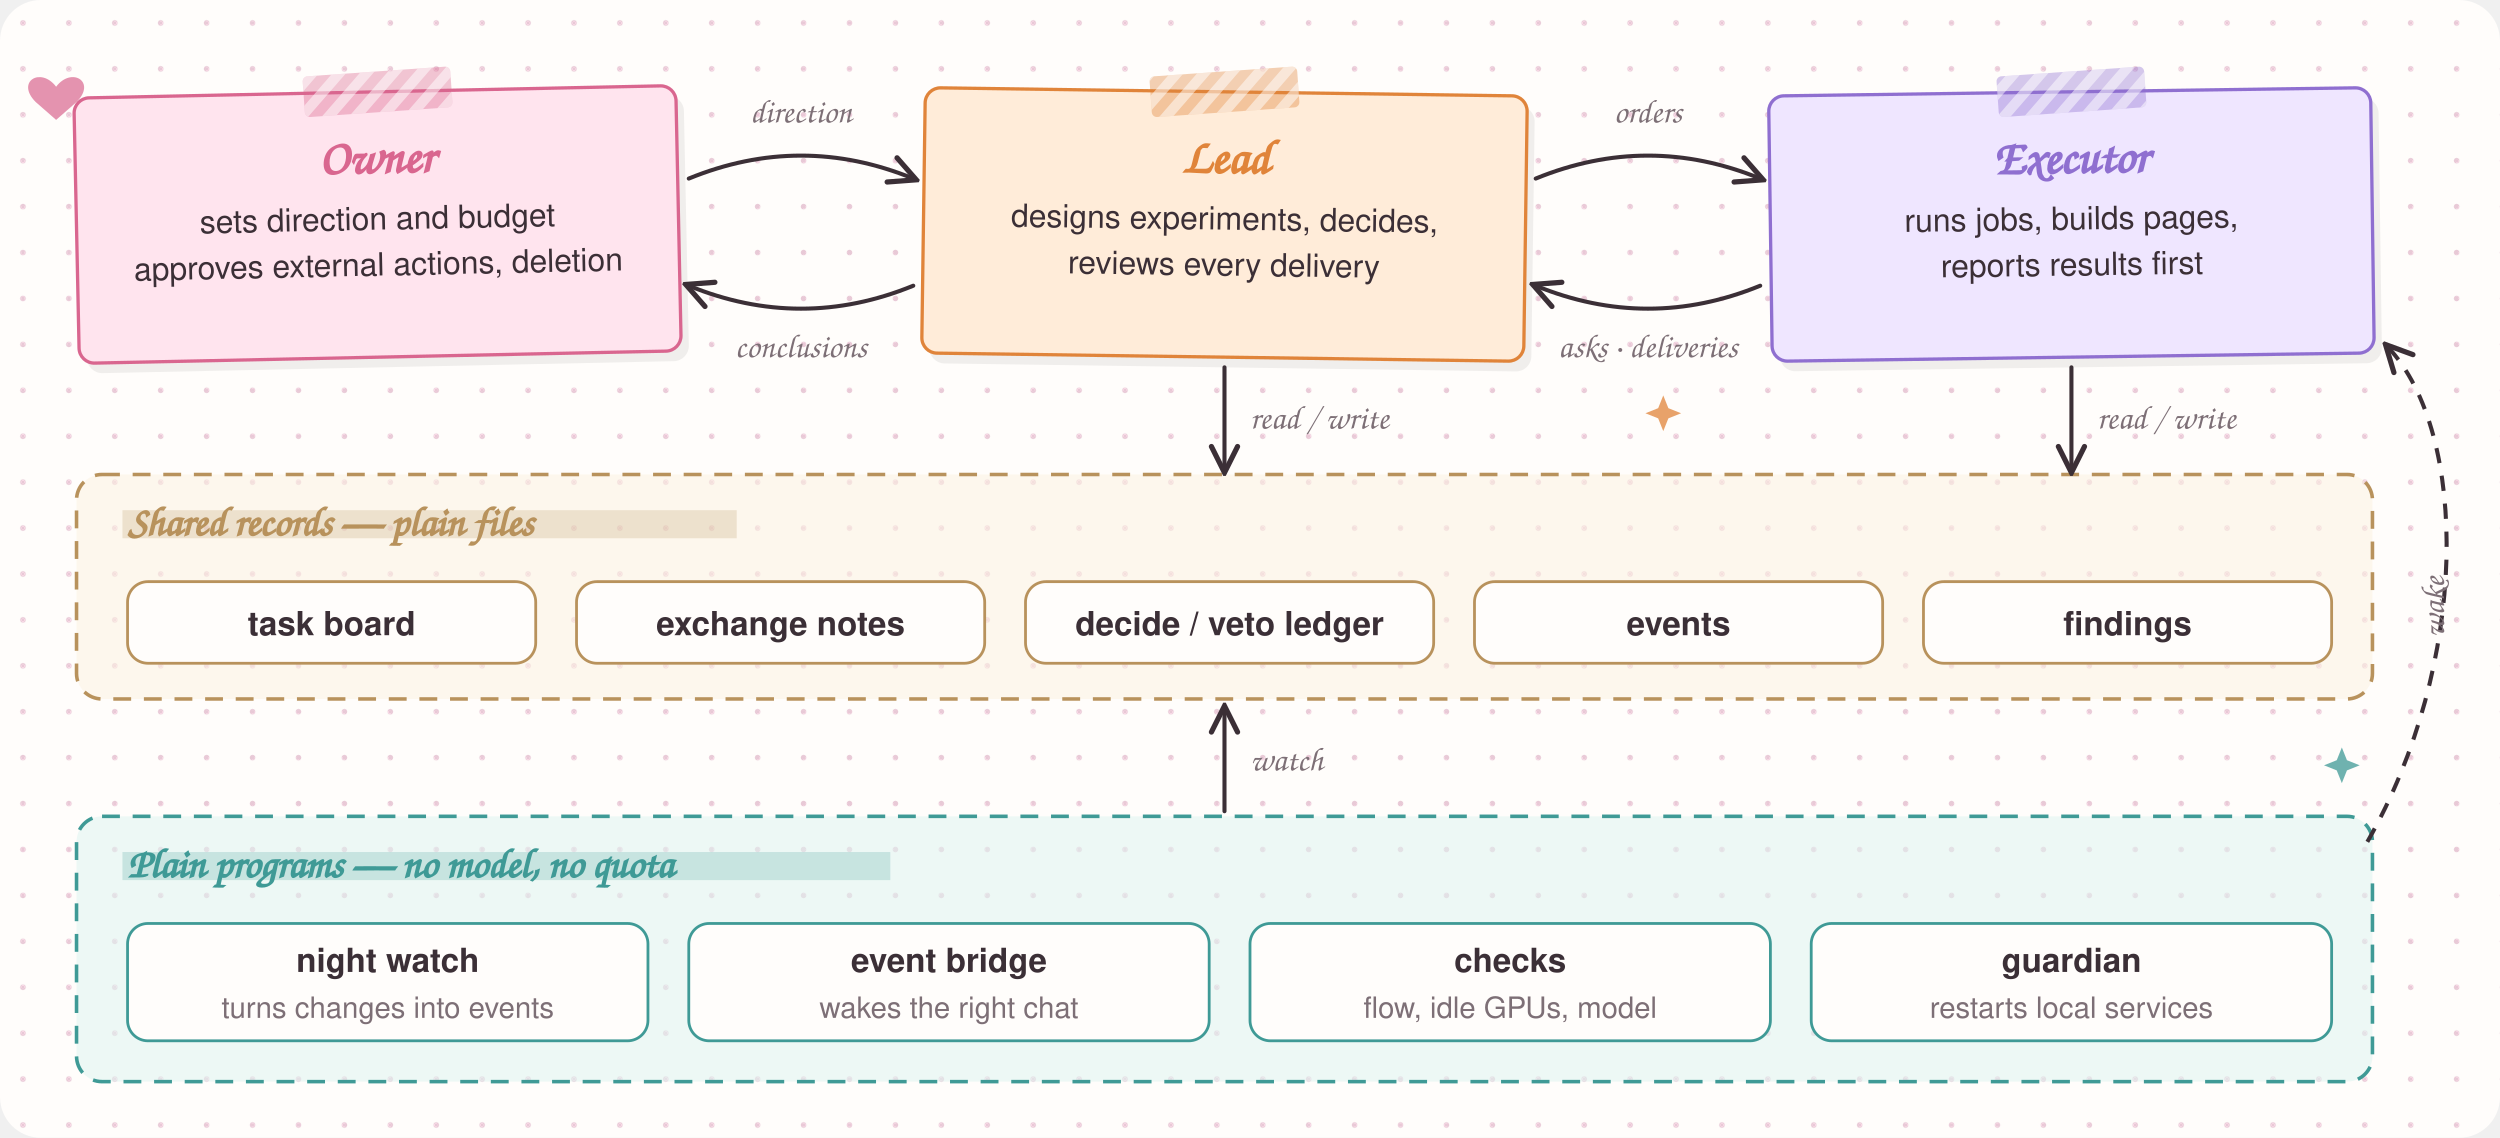
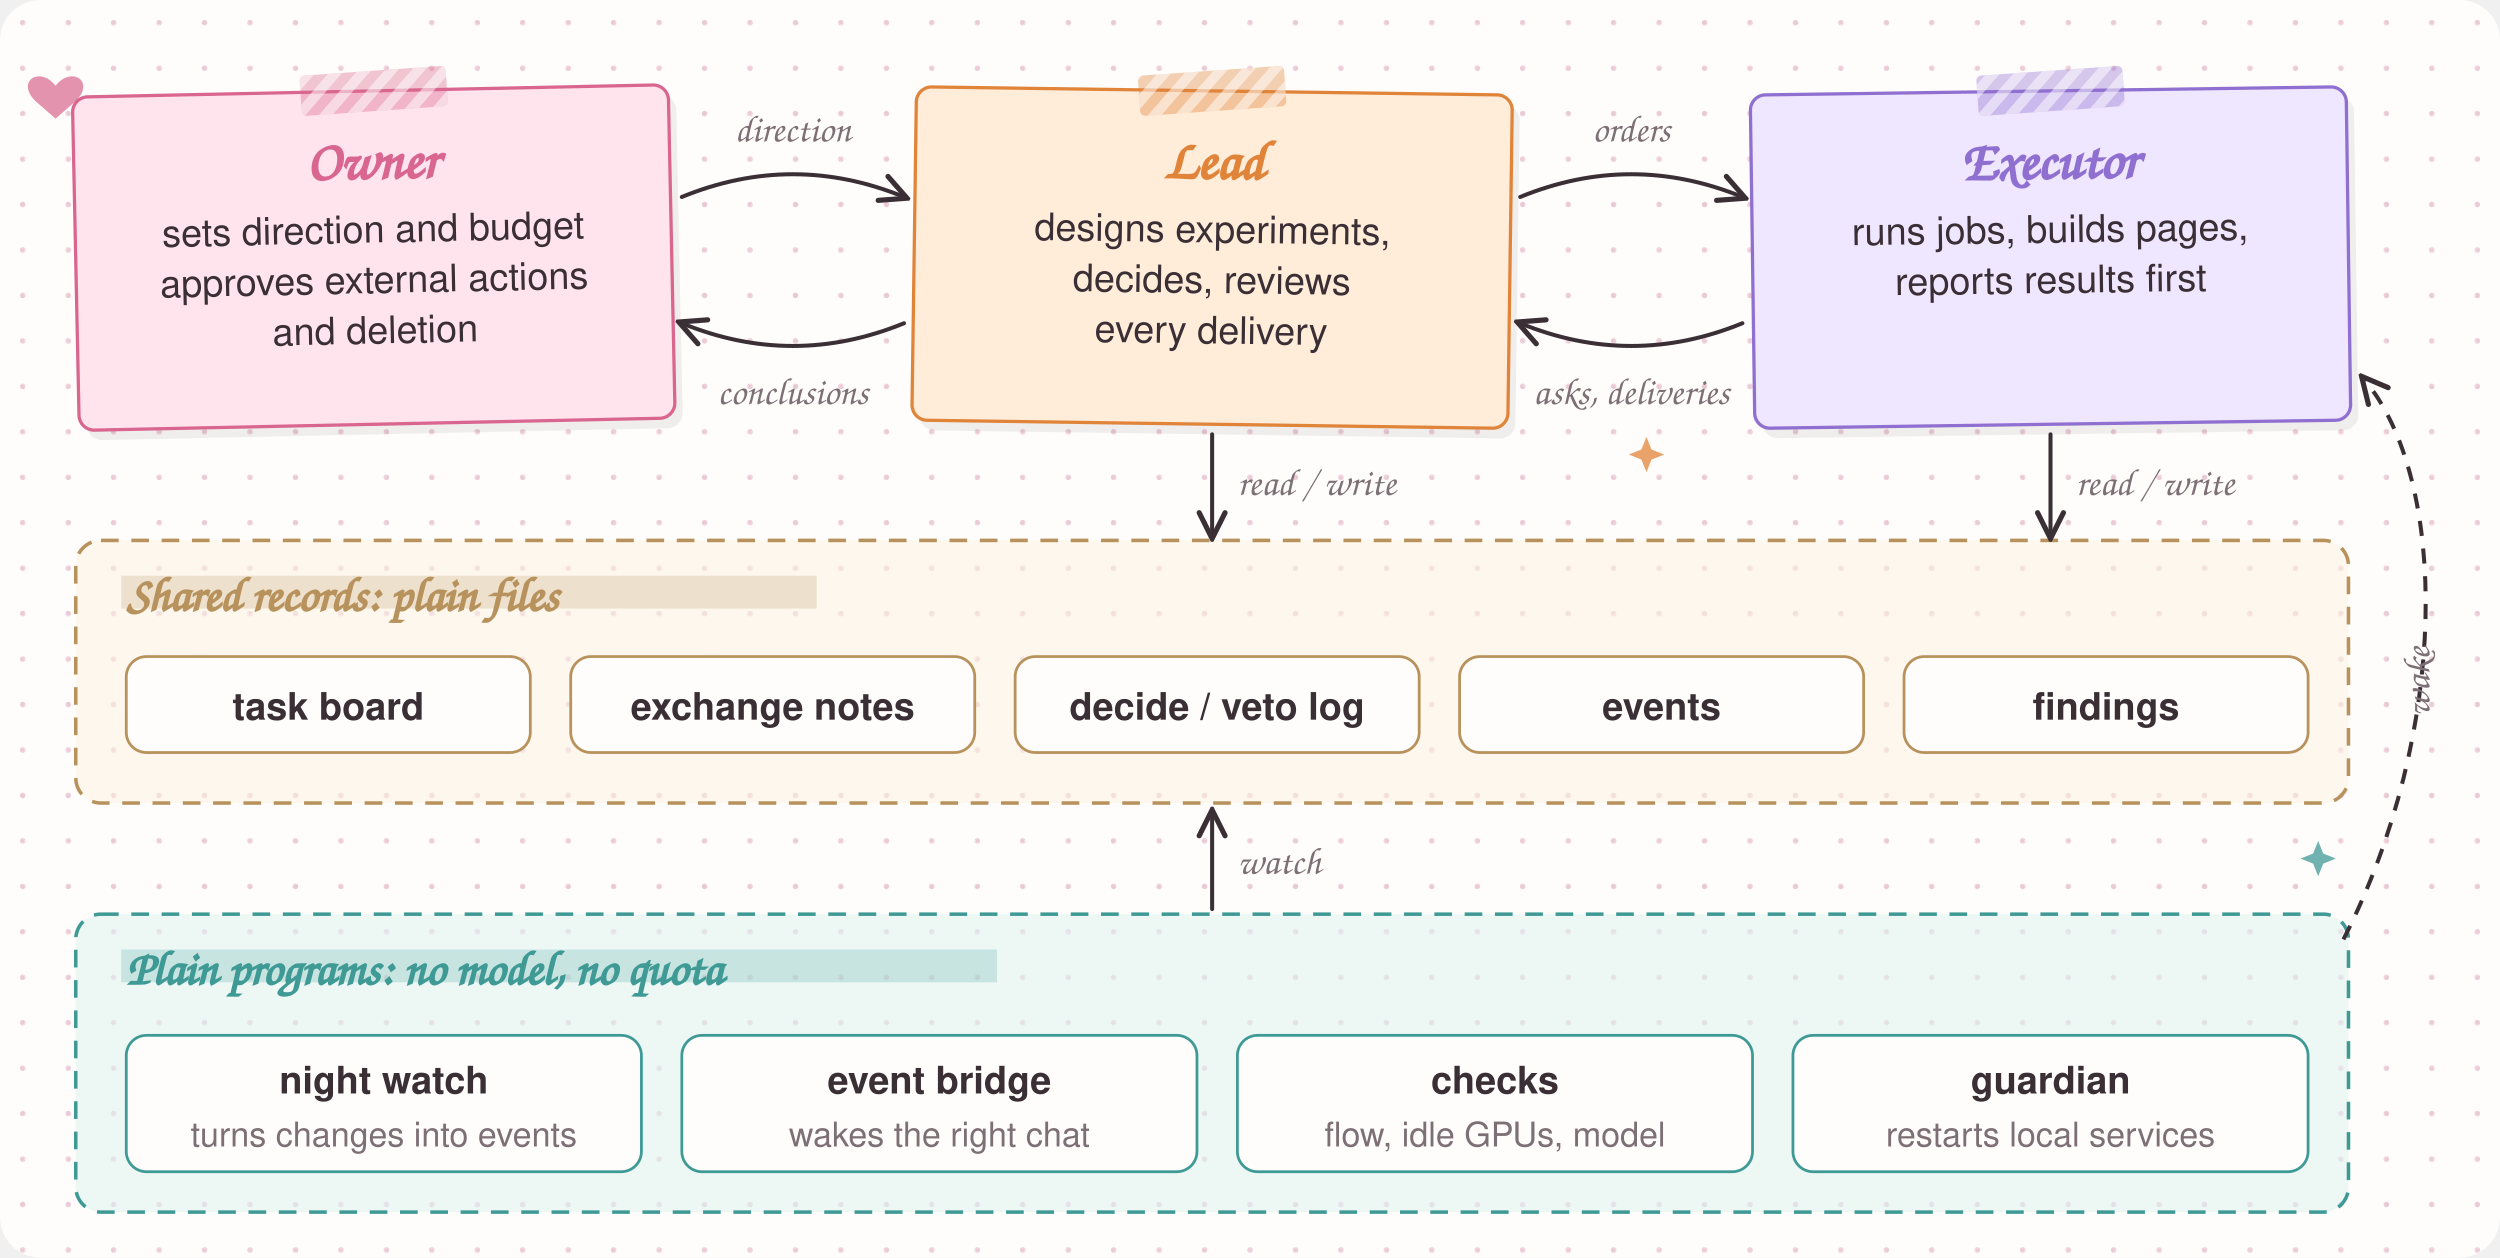
- <svg xmlns="http://www.w3.org/2000/svg" viewBox="0 0 980 446" width="980" height="446" role="img" aria-label="Owner, Lead and Executor share plain-file records; plain programs watch the records and wake the Executor">
+ <svg xmlns="http://www.w3.org/2000/svg" viewBox="0 0 990 498" width="990" height="498" role="img" aria-label="Owner, Lead and Executor share plain-file records; plain programs watch the records and wake the Executor">
  <defs>
    <marker id="a" viewBox="0 0 10 10" refX="8" refY="5" markerWidth="8" markerHeight="8" orient="auto-start-reverse">
      <path d="M1,1 L9,5 L1,9" fill="none" stroke="#3b2f36" stroke-width="1.6" stroke-linecap="round" />
    </marker>
    <pattern id="dots" width="18" height="18" patternUnits="userSpaceOnUse">
      <circle cx="9" cy="9" r="1.1" fill="#e8c9d6" />
    </pattern>
    <pattern id="stripe" width="8" height="8" patternUnits="userSpaceOnUse" patternTransform="rotate(45)">
      <rect width="4" height="8" fill="#fff" />
    </pattern>
  </defs>
-   <rect width="980" height="446" rx="16" fill="#fffdfb" />
-   <rect width="980" height="446" rx="16" fill="url(#dots)" />
-   <g transform="rotate(-1.2 148.0 88.0)">
-     <rect x="33" y="40" width="236" height="104" rx="6" fill="#000" opacity=".06" />
-     <rect x="30" y="36" width="236" height="104" rx="6" fill="#ffe4ee" stroke="#d9668f" stroke-width="1.3" />
-     <text x="148.0" y="68" text-anchor="middle" font-family="'Segoe Print','Bradley Hand','Comic Sans MS','Chalkboard SE',cursive" font-size="19" font-weight="700" fill="#d9668f">Owner</text>
-     <text x="148.0" y="90" text-anchor="middle" font-family="-apple-system,'Segoe UI',Helvetica,Arial,sans-serif" font-size="12.5" fill="#3b2f36">sets direction and budget</text>
-     <text x="148.0" y="108" text-anchor="middle" font-family="-apple-system,'Segoe UI',Helvetica,Arial,sans-serif" font-size="12.5" fill="#3b2f36">approves external actions, deletion</text>
+   <rect width="990" height="498" rx="16" fill="#fffdfb" />
+   <rect width="990" height="498" rx="16" fill="url(#dots)" />
+   <g transform="rotate(-1.2 148.0 102.0)">
+     <rect x="33" y="40" width="236" height="132" rx="6" fill="#000" opacity=".06" />
+     <rect x="30" y="36" width="236" height="132" rx="6" fill="#ffe4ee" stroke="#d9668f" stroke-width="1.3" />
+     <text x="148.0" y="71" text-anchor="middle" font-family="'Segoe Print','Bradley Hand','Comic Sans MS','Chalkboard SE',cursive" font-size="22" font-weight="700" fill="#d9668f">Owner</text>
+     <text x="148.0" y="96" text-anchor="middle" font-family="-apple-system,'Segoe UI',Helvetica,Arial,sans-serif" font-size="15" fill="#3b2f36">sets direction and budget</text>
+     <text x="148.0" y="116" text-anchor="middle" font-family="-apple-system,'Segoe UI',Helvetica,Arial,sans-serif" font-size="15" fill="#3b2f36">approves external actions</text>
+     <text x="148.0" y="136" text-anchor="middle" font-family="-apple-system,'Segoe UI',Helvetica,Arial,sans-serif" font-size="15" fill="#3b2f36">and deletion</text>
  </g>
  <g transform="rotate(-4 148.0 36)">
    <rect x="119.0" y="28" width="58" height="16" rx="2" fill="#d9668f" opacity=".38" />
    <rect x="119.0" y="28" width="58" height="16" rx="2" fill="url(#stripe)" opacity=".5" />
  </g>
-   <g transform="rotate(0.8 480.0 88.0)">
-     <rect x="365" y="40" width="236" height="104" rx="6" fill="#000" opacity=".06" />
-     <rect x="362" y="36" width="236" height="104" rx="6" fill="#ffecd9" stroke="#e0843a" stroke-width="1.3" />
-     <text x="480.0" y="68" text-anchor="middle" font-family="'Segoe Print','Bradley Hand','Comic Sans MS','Chalkboard SE',cursive" font-size="19" font-weight="700" fill="#e0843a">Lead</text>
-     <text x="480.0" y="90" text-anchor="middle" font-family="-apple-system,'Segoe UI',Helvetica,Arial,sans-serif" font-size="12.5" fill="#3b2f36">designs experiments, decides,</text>
-     <text x="480.0" y="108" text-anchor="middle" font-family="-apple-system,'Segoe UI',Helvetica,Arial,sans-serif" font-size="12.5" fill="#3b2f36">reviews every delivery</text>
+   <g transform="rotate(0.8 480.0 102.0)">
+     <rect x="365" y="40" width="236" height="132" rx="6" fill="#000" opacity=".06" />
+     <rect x="362" y="36" width="236" height="132" rx="6" fill="#ffecd9" stroke="#e0843a" stroke-width="1.3" />
+     <text x="480.0" y="71" text-anchor="middle" font-family="'Segoe Print','Bradley Hand','Comic Sans MS','Chalkboard SE',cursive" font-size="22" font-weight="700" fill="#e0843a">Lead</text>
+     <text x="480.0" y="96" text-anchor="middle" font-family="-apple-system,'Segoe UI',Helvetica,Arial,sans-serif" font-size="15" fill="#3b2f36">designs experiments,</text>
+     <text x="480.0" y="116" text-anchor="middle" font-family="-apple-system,'Segoe UI',Helvetica,Arial,sans-serif" font-size="15" fill="#3b2f36">decides, reviews</text>
+     <text x="480.0" y="136" text-anchor="middle" font-family="-apple-system,'Segoe UI',Helvetica,Arial,sans-serif" font-size="15" fill="#3b2f36">every delivery</text>
  </g>
  <g transform="rotate(-4 480.0 36)">
    <rect x="451.0" y="28" width="58" height="16" rx="2" fill="#e0843a" opacity=".38" />
    <rect x="451.0" y="28" width="58" height="16" rx="2" fill="url(#stripe)" opacity=".5" />
  </g>
-   <g transform="rotate(-0.8 812.0 88.0)">
-     <rect x="697" y="40" width="236" height="104" rx="6" fill="#000" opacity=".06" />
-     <rect x="694" y="36" width="236" height="104" rx="6" fill="#efe6ff" stroke="#8f6fd0" stroke-width="1.3" />
-     <text x="812.0" y="68" text-anchor="middle" font-family="'Segoe Print','Bradley Hand','Comic Sans MS','Chalkboard SE',cursive" font-size="19" font-weight="700" fill="#8f6fd0">Executor</text>
-     <text x="812.0" y="90" text-anchor="middle" font-family="-apple-system,'Segoe UI',Helvetica,Arial,sans-serif" font-size="12.5" fill="#3b2f36">runs jobs, builds pages,</text>
-     <text x="812.0" y="108" text-anchor="middle" font-family="-apple-system,'Segoe UI',Helvetica,Arial,sans-serif" font-size="12.5" fill="#3b2f36">reports results first</text>
+   <g transform="rotate(-0.8 812.0 102.0)">
+     <rect x="697" y="40" width="236" height="132" rx="6" fill="#000" opacity=".06" />
+     <rect x="694" y="36" width="236" height="132" rx="6" fill="#efe6ff" stroke="#8f6fd0" stroke-width="1.3" />
+     <text x="812.0" y="71" text-anchor="middle" font-family="'Segoe Print','Bradley Hand','Comic Sans MS','Chalkboard SE',cursive" font-size="22" font-weight="700" fill="#8f6fd0">Executor</text>
+     <text x="812.0" y="96" text-anchor="middle" font-family="-apple-system,'Segoe UI',Helvetica,Arial,sans-serif" font-size="15" fill="#3b2f36">runs jobs, builds pages,</text>
+     <text x="812.0" y="116" text-anchor="middle" font-family="-apple-system,'Segoe UI',Helvetica,Arial,sans-serif" font-size="15" fill="#3b2f36">reports results first</text>
  </g>
  <g transform="rotate(-4 812.0 36)">
    <rect x="783.0" y="28" width="58" height="16" rx="2" fill="#8f6fd0" opacity=".38" />
    <rect x="783.0" y="28" width="58" height="16" rx="2" fill="url(#stripe)" opacity=".5" />
  </g>
-   <path d="M270 70 Q 314.0 52.0 358 70" fill="none" stroke="#3b2f36" stroke-width="1.6" stroke-linecap="round" marker-end="url(#a)" />
-   <text x="314.0" y="48.0" text-anchor="middle" font-family="'Segoe Print','Bradley Hand','Comic Sans MS','Chalkboard SE',cursive" font-size="13" fill="#7d6f76">direction</text>
-   <path d="M358 112 Q 314.0 130.0 270 112" fill="none" stroke="#3b2f36" stroke-width="1.6" stroke-linecap="round" marker-end="url(#a)" />
-   <text x="314.0" y="140" text-anchor="middle" font-family="'Segoe Print','Bradley Hand','Comic Sans MS','Chalkboard SE',cursive" font-size="13" fill="#7d6f76">conclusions</text>
-   <path d="M602 70 Q 646.0 52.0 690 70" fill="none" stroke="#3b2f36" stroke-width="1.6" stroke-linecap="round" marker-end="url(#a)" />
-   <text x="646.0" y="48.0" text-anchor="middle" font-family="'Segoe Print','Bradley Hand','Comic Sans MS','Chalkboard SE',cursive" font-size="13" fill="#7d6f76">orders</text>
-   <path d="M690 112 Q 646.0 130.0 602 112" fill="none" stroke="#3b2f36" stroke-width="1.6" stroke-linecap="round" marker-end="url(#a)" />
-   <text x="646.0" y="140" text-anchor="middle" font-family="'Segoe Print','Bradley Hand','Comic Sans MS','Chalkboard SE',cursive" font-size="13" fill="#7d6f76">asks · deliveries</text>
-   <rect x="30" y="186" width="900" height="88" rx="10" fill="#fbf1e1" fill-opacity=".55" stroke="#b8925c" stroke-width="1.4" stroke-dasharray="7 5" />
-   <rect x="48" y="200" width="240.8" height="11" fill="#b8925c" opacity=".22" />
-   <text x="50" y="210" font-family="'Segoe Print','Bradley Hand','Comic Sans MS','Chalkboard SE',cursive" font-size="16" font-weight="700" fill="#b8925c">Shared records — plain files</text>
-   <rect x="50" y="228" width="160" height="32" rx="8" fill="#fffdfb" stroke="#b8925c" stroke-width="1.1" />
-   <text x="130.0" y="249" text-anchor="middle" font-family="-apple-system,'Segoe UI',Helvetica,Arial,sans-serif" font-size="13" font-weight="600" fill="#3b2f36">task board</text>
-   <rect x="226" y="228" width="160" height="32" rx="8" fill="#fffdfb" stroke="#b8925c" stroke-width="1.1" />
-   <text x="306.0" y="249" text-anchor="middle" font-family="-apple-system,'Segoe UI',Helvetica,Arial,sans-serif" font-size="13" font-weight="600" fill="#3b2f36">exchange notes</text>
-   <rect x="402" y="228" width="160" height="32" rx="8" fill="#fffdfb" stroke="#b8925c" stroke-width="1.1" />
-   <text x="482.0" y="249" text-anchor="middle" font-family="-apple-system,'Segoe UI',Helvetica,Arial,sans-serif" font-size="13" font-weight="600" fill="#3b2f36">decide / veto ledger</text>
-   <rect x="578" y="228" width="160" height="32" rx="8" fill="#fffdfb" stroke="#b8925c" stroke-width="1.1" />
-   <text x="658.0" y="249" text-anchor="middle" font-family="-apple-system,'Segoe UI',Helvetica,Arial,sans-serif" font-size="13" font-weight="600" fill="#3b2f36">events</text>
-   <rect x="754" y="228" width="160" height="32" rx="8" fill="#fffdfb" stroke="#b8925c" stroke-width="1.1" />
-   <text x="834.0" y="249" text-anchor="middle" font-family="-apple-system,'Segoe UI',Helvetica,Arial,sans-serif" font-size="13" font-weight="600" fill="#3b2f36">findings</text>
-   <path d="M480 144 Q 480.0 164.0 480 184" fill="none" stroke="#3b2f36" stroke-width="1.6" stroke-linecap="round" marker-end="url(#a)" />
-   <text x="490" y="168" text-anchor="start" font-family="'Segoe Print','Bradley Hand','Comic Sans MS','Chalkboard SE',cursive" font-size="13" fill="#7d6f76">read / write</text>
-   <path d="M812 144 Q 812.0 164.0 812 184" fill="none" stroke="#3b2f36" stroke-width="1.6" stroke-linecap="round" marker-end="url(#a)" />
-   <text x="822" y="168" text-anchor="start" font-family="'Segoe Print','Bradley Hand','Comic Sans MS','Chalkboard SE',cursive" font-size="13" fill="#7d6f76">read / write</text>
-   <rect x="30" y="320" width="900" height="104" rx="10" fill="#ddf3f0" fill-opacity=".55" stroke="#3f9a96" stroke-width="1.4" stroke-dasharray="7 5" />
-   <rect x="48" y="334" width="301.0" height="11" fill="#3f9a96" opacity=".22" />
-   <text x="50" y="344" font-family="'Segoe Print','Bradley Hand','Comic Sans MS','Chalkboard SE',cursive" font-size="16" font-weight="700" fill="#3f9a96">Plain programs — no model, no quota</text>
-   <rect x="50" y="362" width="204" height="46" rx="8" fill="#fffdfb" stroke="#3f9a96" stroke-width="1.1" />
-   <text x="152.0" y="381" text-anchor="middle" font-family="-apple-system,'Segoe UI',Helvetica,Arial,sans-serif" font-size="13" font-weight="600" fill="#3b2f36">night watch</text>
-   <text x="152.0" y="399" text-anchor="middle" font-family="-apple-system,'Segoe UI',Helvetica,Arial,sans-serif" font-size="11.5" fill="#7d6f76">turns changes into events</text>
-   <rect x="270" y="362" width="204" height="46" rx="8" fill="#fffdfb" stroke="#3f9a96" stroke-width="1.1" />
-   <text x="372.0" y="381" text-anchor="middle" font-family="-apple-system,'Segoe UI',Helvetica,Arial,sans-serif" font-size="13" font-weight="600" fill="#3b2f36">event bridge</text>
-   <text x="372.0" y="399" text-anchor="middle" font-family="-apple-system,'Segoe UI',Helvetica,Arial,sans-serif" font-size="11.5" fill="#7d6f76">wakes the right chat</text>
-   <rect x="490" y="362" width="204" height="46" rx="8" fill="#fffdfb" stroke="#3f9a96" stroke-width="1.1" />
-   <text x="592.0" y="381" text-anchor="middle" font-family="-apple-system,'Segoe UI',Helvetica,Arial,sans-serif" font-size="13" font-weight="600" fill="#3b2f36">checks</text>
-   <text x="592.0" y="399" text-anchor="middle" font-family="-apple-system,'Segoe UI',Helvetica,Arial,sans-serif" font-size="11.5" fill="#7d6f76">flow, idle GPUs, model</text>
-   <rect x="710" y="362" width="204" height="46" rx="8" fill="#fffdfb" stroke="#3f9a96" stroke-width="1.1" />
-   <text x="812.0" y="381" text-anchor="middle" font-family="-apple-system,'Segoe UI',Helvetica,Arial,sans-serif" font-size="13" font-weight="600" fill="#3b2f36">guardian</text>
-   <text x="812.0" y="399" text-anchor="middle" font-family="-apple-system,'Segoe UI',Helvetica,Arial,sans-serif" font-size="11.5" fill="#7d6f76">restarts local services</text>
-   <path d="M480 318 Q 480.0 298.0 480 278" fill="none" stroke="#3b2f36" stroke-width="1.6" stroke-linecap="round" marker-end="url(#a)" />
-   <text x="490" y="302" text-anchor="start" font-family="'Segoe Print','Bradley Hand','Comic Sans MS','Chalkboard SE',cursive" font-size="13" fill="#7d6f76">watch</text>
-   <path d="M928 330 C 968 260, 968 170, 936 136" fill="none" stroke="#3b2f36" stroke-width="1.6" stroke-dasharray="6 5" marker-end="url(#a)" />
-   <text x="958" y="238" font-family="'Segoe Print','Bradley Hand','Comic Sans MS','Chalkboard SE',cursive" font-size="13" fill="#7d6f76" transform="rotate(-90 958 238)" text-anchor="middle">wake</text>
+   <path d="M270 78 Q 314.0 60.0 358 78" fill="none" stroke="#3b2f36" stroke-width="1.6" stroke-linecap="round" marker-end="url(#a)" />
+   <text x="314.0" y="56.0" text-anchor="middle" font-family="'Segoe Print','Bradley Hand','Comic Sans MS','Chalkboard SE',cursive" font-size="15" fill="#7d6f76">direction</text>
+   <path d="M358 128 Q 314.0 146.0 270 128" fill="none" stroke="#3b2f36" stroke-width="1.6" stroke-linecap="round" marker-end="url(#a)" />
+   <text x="314.0" y="160" text-anchor="middle" font-family="'Segoe Print','Bradley Hand','Comic Sans MS','Chalkboard SE',cursive" font-size="15" fill="#7d6f76">conclusions</text>
+   <path d="M602 78 Q 646.0 60.0 690 78" fill="none" stroke="#3b2f36" stroke-width="1.6" stroke-linecap="round" marker-end="url(#a)" />
+   <text x="646.0" y="56.0" text-anchor="middle" font-family="'Segoe Print','Bradley Hand','Comic Sans MS','Chalkboard SE',cursive" font-size="15" fill="#7d6f76">orders</text>
+   <path d="M690 128 Q 646.0 146.0 602 128" fill="none" stroke="#3b2f36" stroke-width="1.6" stroke-linecap="round" marker-end="url(#a)" />
+   <text x="646.0" y="160" text-anchor="middle" font-family="'Segoe Print','Bradley Hand','Comic Sans MS','Chalkboard SE',cursive" font-size="15" fill="#7d6f76">asks, deliveries</text>
+   <rect x="30" y="214" width="900" height="104" rx="10" fill="#fbf1e1" fill-opacity=".55" stroke="#b8925c" stroke-width="1.4" stroke-dasharray="7 5" />
+   <rect x="48" y="228" width="275.4" height="13" fill="#b8925c" opacity=".22" />
+   <text x="50" y="242" font-family="'Segoe Print','Bradley Hand','Comic Sans MS','Chalkboard SE',cursive" font-size="19" font-weight="700" fill="#b8925c">Shared records: plain files</text>
+   <rect x="50" y="260" width="160" height="38" rx="8" fill="#fffdfb" stroke="#b8925c" stroke-width="1.1" />
+   <text x="130.0" y="285" text-anchor="middle" font-family="-apple-system,'Segoe UI',Helvetica,Arial,sans-serif" font-size="15" font-weight="600" fill="#3b2f36">task board</text>
+   <rect x="226" y="260" width="160" height="38" rx="8" fill="#fffdfb" stroke="#b8925c" stroke-width="1.1" />
+   <text x="306.0" y="285" text-anchor="middle" font-family="-apple-system,'Segoe UI',Helvetica,Arial,sans-serif" font-size="15" font-weight="600" fill="#3b2f36">exchange notes</text>
+   <rect x="402" y="260" width="160" height="38" rx="8" fill="#fffdfb" stroke="#b8925c" stroke-width="1.1" />
+   <text x="482.0" y="285" text-anchor="middle" font-family="-apple-system,'Segoe UI',Helvetica,Arial,sans-serif" font-size="15" font-weight="600" fill="#3b2f36">decide / veto log</text>
+   <rect x="578" y="260" width="160" height="38" rx="8" fill="#fffdfb" stroke="#b8925c" stroke-width="1.1" />
+   <text x="658.0" y="285" text-anchor="middle" font-family="-apple-system,'Segoe UI',Helvetica,Arial,sans-serif" font-size="15" font-weight="600" fill="#3b2f36">events</text>
+   <rect x="754" y="260" width="160" height="38" rx="8" fill="#fffdfb" stroke="#b8925c" stroke-width="1.1" />
+   <text x="834.0" y="285" text-anchor="middle" font-family="-apple-system,'Segoe UI',Helvetica,Arial,sans-serif" font-size="15" font-weight="600" fill="#3b2f36">findings</text>
+   <path d="M480 172 Q 480.0 192.0 480 212" fill="none" stroke="#3b2f36" stroke-width="1.6" stroke-linecap="round" marker-end="url(#a)" />
+   <text x="490" y="196" text-anchor="start" font-family="'Segoe Print','Bradley Hand','Comic Sans MS','Chalkboard SE',cursive" font-size="15" fill="#7d6f76">read / write</text>
+   <path d="M812 172 Q 812.0 192.0 812 212" fill="none" stroke="#3b2f36" stroke-width="1.6" stroke-linecap="round" marker-end="url(#a)" />
+   <text x="822" y="196" text-anchor="start" font-family="'Segoe Print','Bradley Hand','Comic Sans MS','Chalkboard SE',cursive" font-size="15" fill="#7d6f76">read / write</text>
+   <rect x="30" y="362" width="900" height="118" rx="10" fill="#ddf3f0" fill-opacity=".55" stroke="#3f9a96" stroke-width="1.4" stroke-dasharray="7 5" />
+   <rect x="48" y="376" width="346.8" height="13" fill="#3f9a96" opacity=".22" />
+   <text x="50" y="390" font-family="'Segoe Print','Bradley Hand','Comic Sans MS','Chalkboard SE',cursive" font-size="19" font-weight="700" fill="#3f9a96">Plain programs: no model, no quota</text>
+   <rect x="50" y="410" width="204" height="54" rx="8" fill="#fffdfb" stroke="#3f9a96" stroke-width="1.1" />
+   <text x="152.0" y="433" text-anchor="middle" font-family="-apple-system,'Segoe UI',Helvetica,Arial,sans-serif" font-size="15" font-weight="600" fill="#3b2f36">night watch</text>
+   <text x="152.0" y="454" text-anchor="middle" font-family="-apple-system,'Segoe UI',Helvetica,Arial,sans-serif" font-size="13.5" fill="#7d6f76">turns changes into events</text>
+   <rect x="270" y="410" width="204" height="54" rx="8" fill="#fffdfb" stroke="#3f9a96" stroke-width="1.1" />
+   <text x="372.0" y="433" text-anchor="middle" font-family="-apple-system,'Segoe UI',Helvetica,Arial,sans-serif" font-size="15" font-weight="600" fill="#3b2f36">event bridge</text>
+   <text x="372.0" y="454" text-anchor="middle" font-family="-apple-system,'Segoe UI',Helvetica,Arial,sans-serif" font-size="13.5" fill="#7d6f76">wakes the right chat</text>
+   <rect x="490" y="410" width="204" height="54" rx="8" fill="#fffdfb" stroke="#3f9a96" stroke-width="1.1" />
+   <text x="592.0" y="433" text-anchor="middle" font-family="-apple-system,'Segoe UI',Helvetica,Arial,sans-serif" font-size="15" font-weight="600" fill="#3b2f36">checks</text>
+   <text x="592.0" y="454" text-anchor="middle" font-family="-apple-system,'Segoe UI',Helvetica,Arial,sans-serif" font-size="13.5" fill="#7d6f76">flow, idle GPUs, model</text>
+   <rect x="710" y="410" width="204" height="54" rx="8" fill="#fffdfb" stroke="#3f9a96" stroke-width="1.1" />
+   <text x="812.0" y="433" text-anchor="middle" font-family="-apple-system,'Segoe UI',Helvetica,Arial,sans-serif" font-size="15" font-weight="600" fill="#3b2f36">guardian</text>
+   <text x="812.0" y="454" text-anchor="middle" font-family="-apple-system,'Segoe UI',Helvetica,Arial,sans-serif" font-size="13.5" fill="#7d6f76">restarts local services</text>
+   <path d="M480 360 Q 480.0 341.0 480 322" fill="none" stroke="#3b2f36" stroke-width="1.6" stroke-linecap="round" marker-end="url(#a)" />
+   <text x="490" y="346" text-anchor="start" font-family="'Segoe Print','Bradley Hand','Comic Sans MS','Chalkboard SE',cursive" font-size="15" fill="#7d6f76">watch</text>
+   <path d="M928 372 C 970 290, 970 190, 936 150" fill="none" stroke="#3b2f36" stroke-width="1.6" stroke-dasharray="6 5" marker-end="url(#a)" />
+   <text x="962" y="270" font-family="'Segoe Print','Bradley Hand','Comic Sans MS','Chalkboard SE',cursive" font-size="15" fill="#7d6f76" transform="rotate(-90 962 270)" text-anchor="middle">wake</text>
  <path d="M22 34 c -6 -8 -16 -2 -8 6 l 8 7 l 8 -7 c 8 -8 -2 -14 -8 -6z" fill="#d9668f" opacity=".7" />
-   <path d="M652 155 L654 160 L659 162 L654 164 L652 169 L650 164 L645 162 L650 160z" fill="#e0843a" opacity=".75" />
-   <path d="M918 293 L920 298 L925 300 L920 302 L918 307 L916 302 L911 300 L916 298z" fill="#3f9a96" opacity=".75" />
+   <path d="M652 173 L654 178 L659 180 L654 182 L652 187 L650 182 L645 180 L650 178z" fill="#e0843a" opacity=".75" />
+   <path d="M918 333 L920 338 L925 340 L920 342 L918 347 L916 342 L911 340 L916 338z" fill="#3f9a96" opacity=".75" />
</svg>
